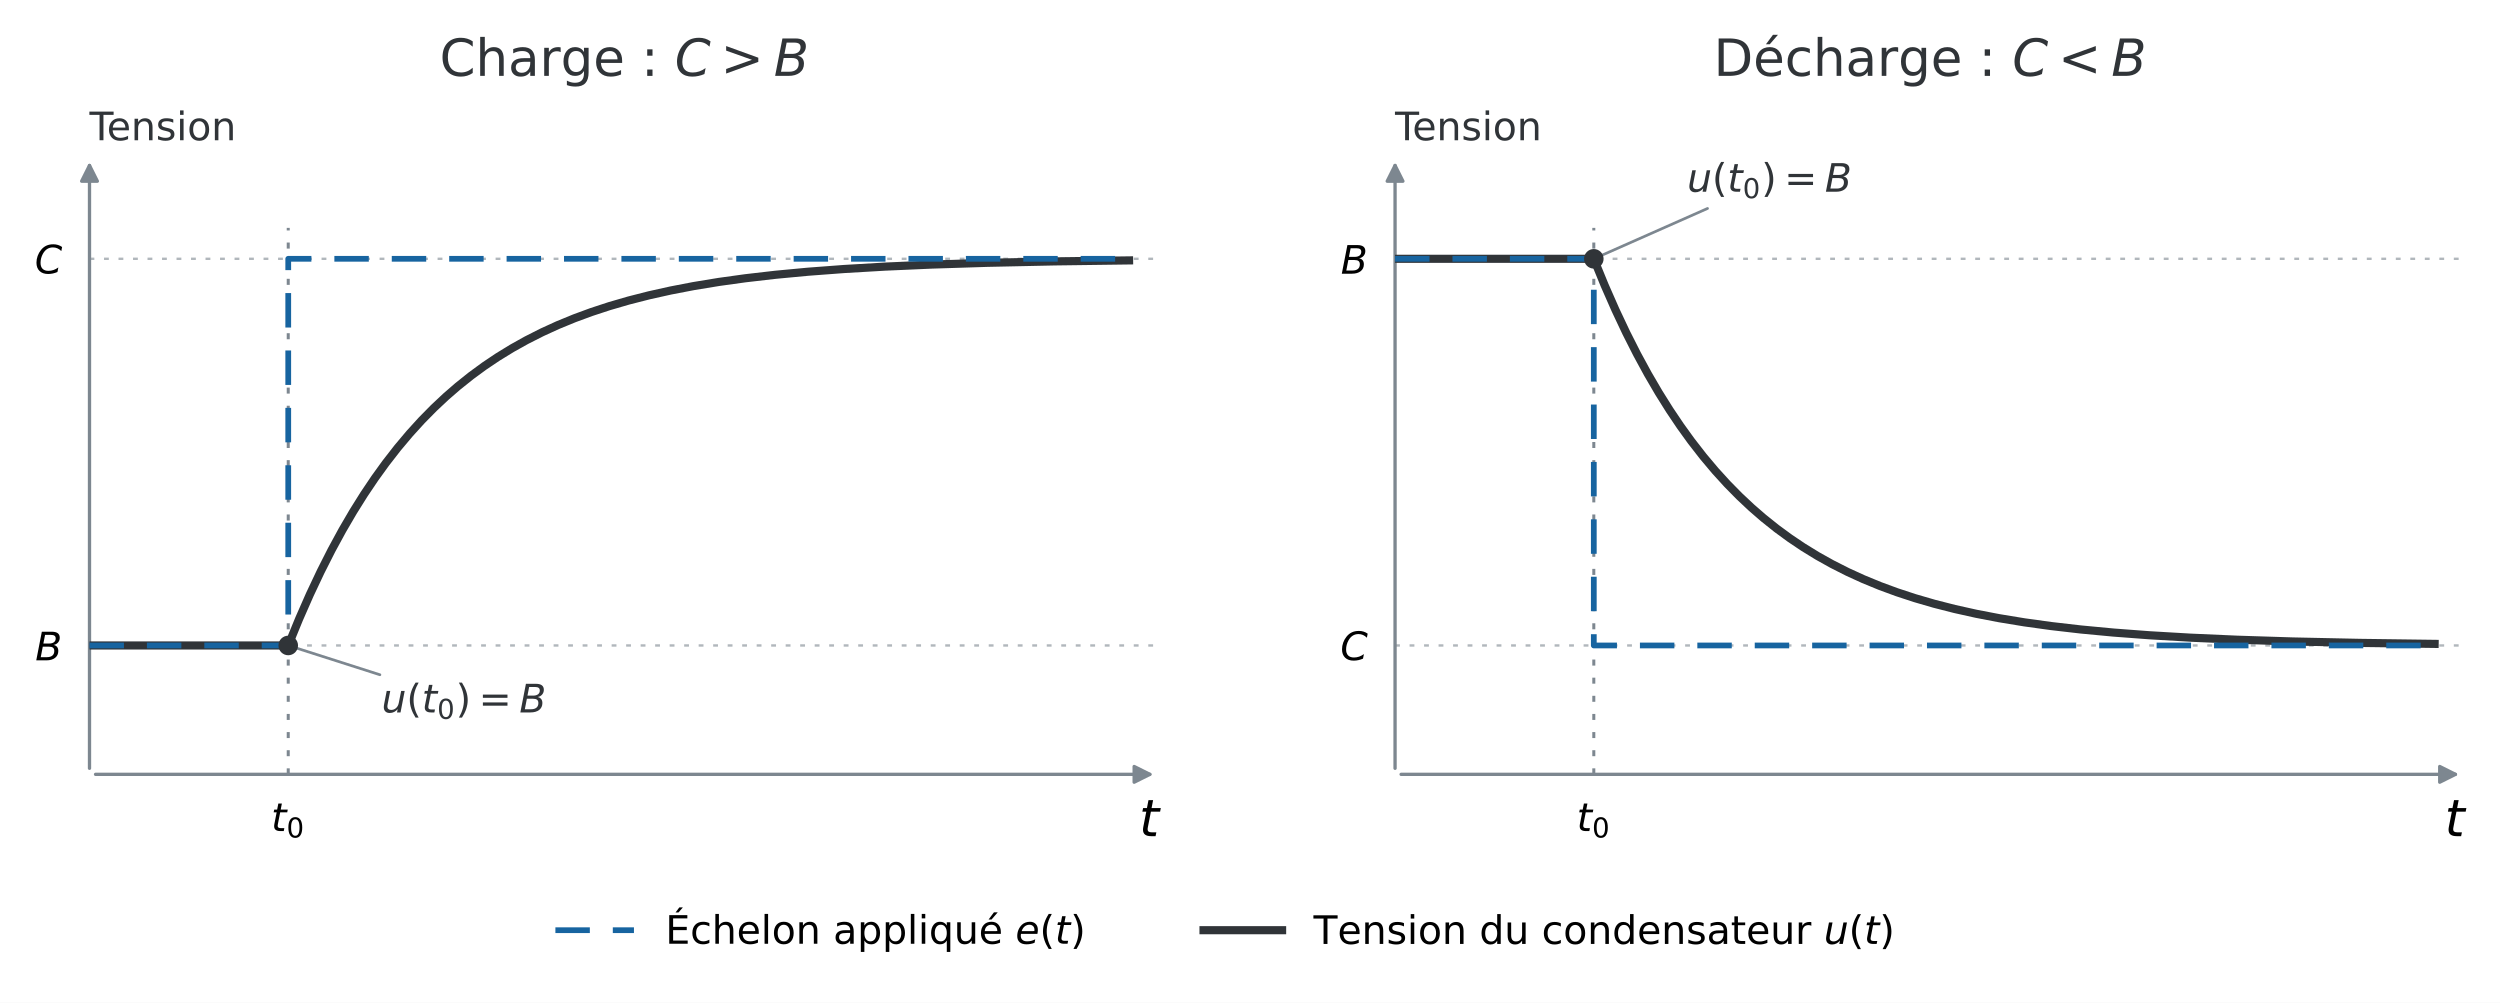
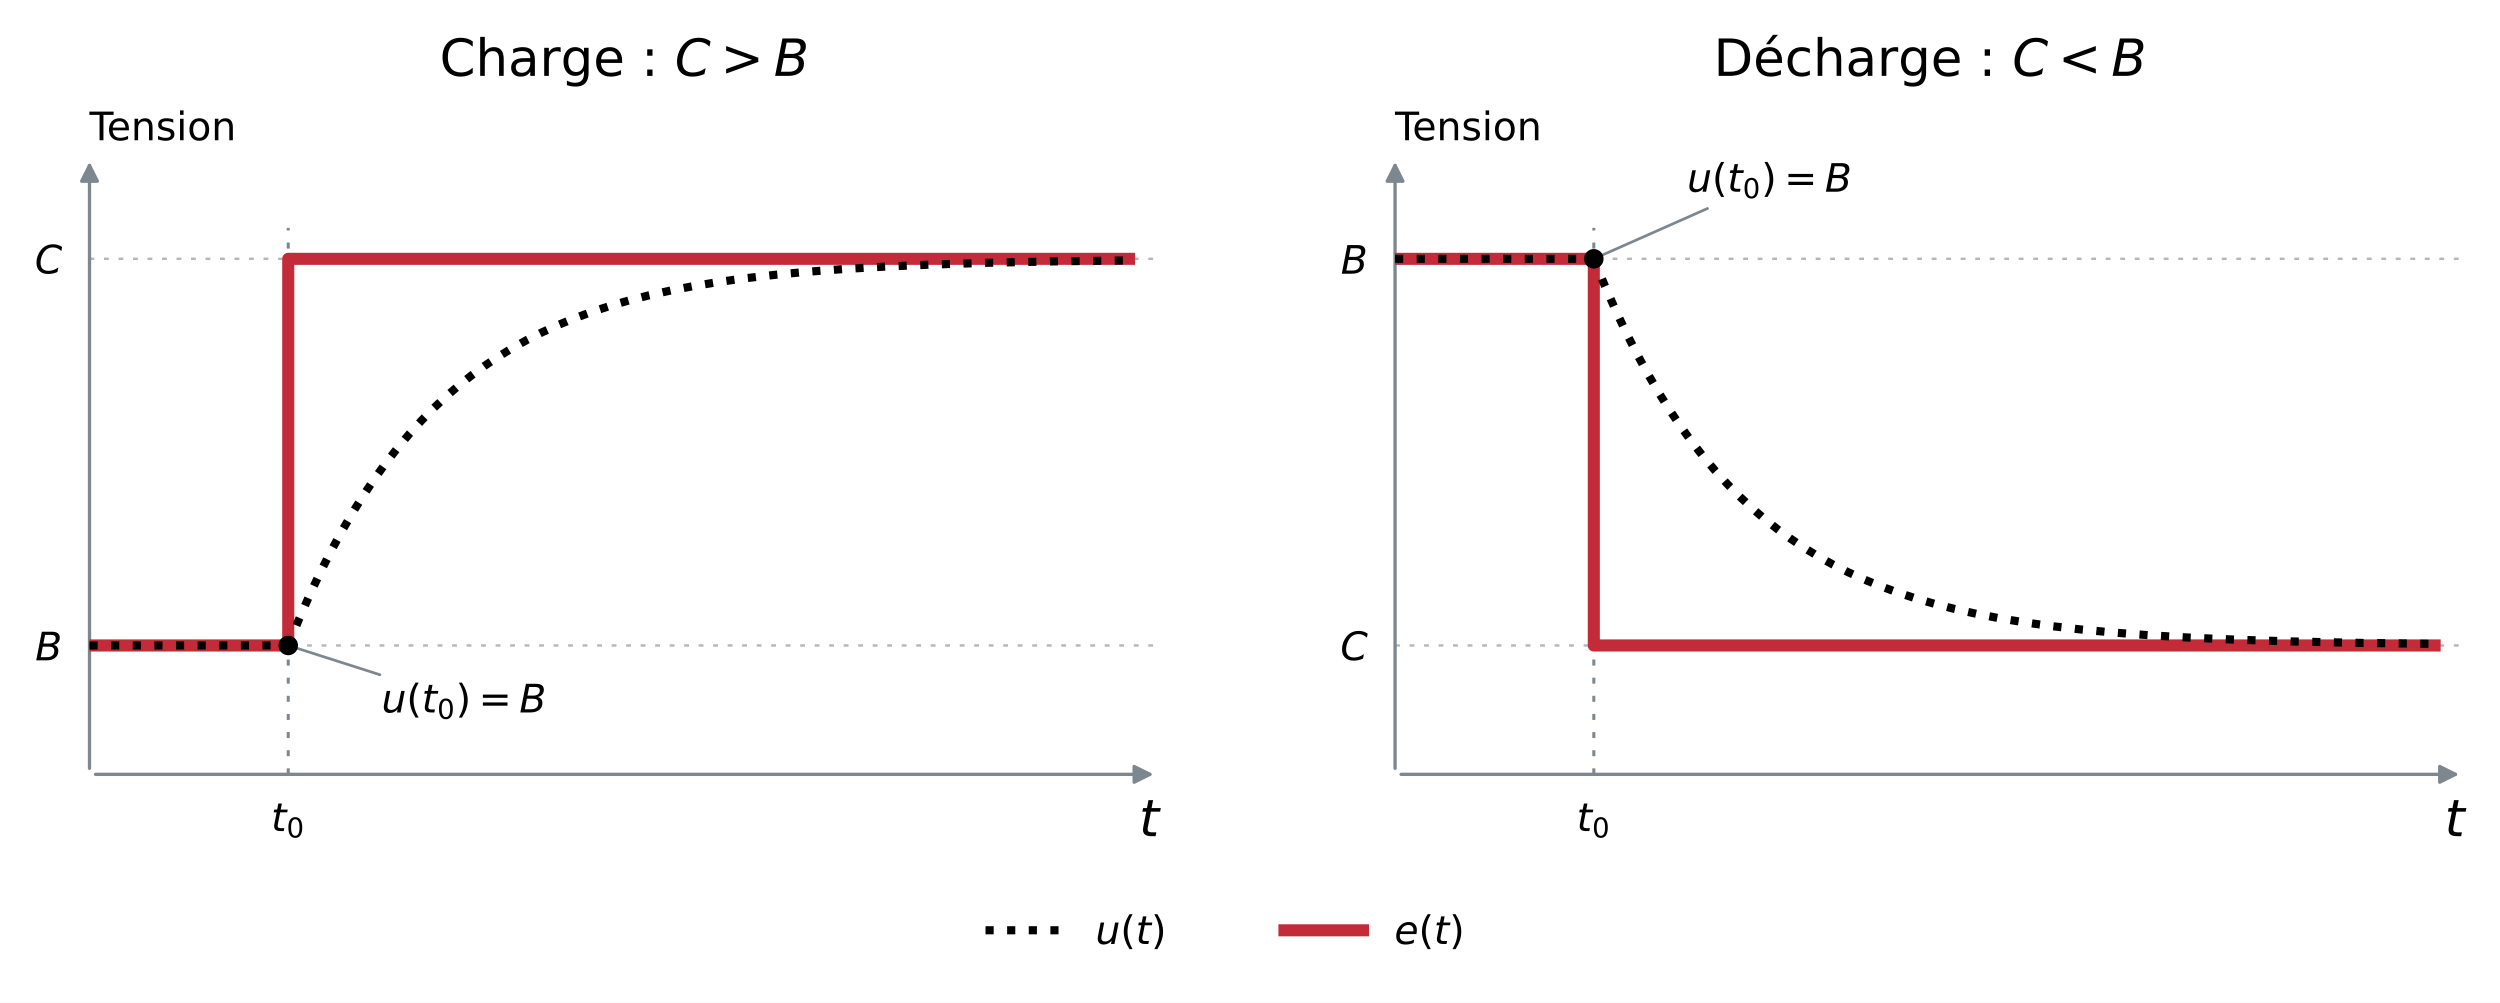
<svg xmlns="http://www.w3.org/2000/svg" xmlns:xlink="http://www.w3.org/1999/xlink" width="827.38pt" height="331.852pt" viewBox="0 0 827.38 331.852" version="1.1">
  <defs>
    <style type="text/css">*{stroke-linejoin: round; stroke-linecap: butt}</style>
  </defs>
  <g id="figure_1">
    <g id="patch_1">
      <path d="M 0 331.852  L 827.38 331.852  L 827.38 0  L 0 0  z " style="fill: #ffffff" />
    </g>
    <g id="axes_1">
      <g id="patch_2">
        <path d="M 29.62 256.272  L 383.782 256.272  L 383.782 48.12  L 29.62 48.12  z " style="fill: #ffffff" />
      </g>
      <g id="matplotlib.axis_1">
        <g id="xtick_1">
          <g id="line2d_1" />
          <g id="text_1">
            <g transform="translate(89.73797 275.15) scale(0.13 -0.13)">
              <defs>
                <path id="DejaVuSans-Oblique-74" d="M 2706 3500  L 2619 3053  L 1472 3053  L 1100 1153  Q 1081 1047 1072 975  Q 1063 903 1063 863  Q 1063 663 1183 572  Q 1303 481 1569 481  L 2150 481  L 2053 0  L 1503 0  Q 991 0 739 200  Q 488 400 488 806  Q 488 878 497 964  Q 506 1050 525 1153  L 897 3053  L 409 3053  L 500 3500  L 978 3500  L 1172 4494  L 1747 4494  L 1556 3500  L 2706 3500  z " transform="scale(0.015625)" />
                <path id="DejaVuSans-30" d="M 2034 4250  Q 1547 4250 1301 3770  Q 1056 3291 1056 2328  Q 1056 1369 1301 889  Q 1547 409 2034 409  Q 2525 409 2770 889  Q 3016 1369 3016 2328  Q 3016 3291 2770 3770  Q 2525 4250 2034 4250  z M 2034 4750  Q 2819 4750 3233 4129  Q 3647 3509 3647 2328  Q 3647 1150 3233 529  Q 2819 -91 2034 -91  Q 1250 -91 836 529  Q 422 1150 422 2328  Q 422 3509 836 4129  Q 1250 4750 2034 4750  z " transform="scale(0.015625)" />
              </defs>
              <use xlink:href="#DejaVuSans-Oblique-74" transform="translate(0 0.78125)" />
              <use xlink:href="#DejaVuSans-30" transform="translate(39.20898 -15.625) scale(0.7)" />
            </g>
          </g>
        </g>
      </g>
      <g id="matplotlib.axis_2">
        <g id="ytick_1">
          <g id="line2d_2" />
          <g id="text_2">
            <g transform="translate(11.65 218.5569) scale(0.13 -0.13)">
              <defs>
                <path id="DejaVuSans-Oblique-42" d="M 1081 4666  L 2694 4666  Q 3350 4666 3675 4422  Q 4000 4178 4000 3688  Q 4000 3238 3720 2911  Q 3441 2584 2988 2516  Q 3375 2428 3569 2181  Q 3763 1934 3763 1522  Q 3763 819 3242 409  Q 2722 0 1819 0  L 172 0  L 1081 4666  z M 1234 2228  L 903 519  L 1919 519  Q 2491 519 2800 781  Q 3109 1044 3109 1522  Q 3109 1891 2904 2059  Q 2700 2228 2247 2228  L 1234 2228  z M 1606 4147  L 1331 2741  L 2272 2741  Q 2775 2741 3058 2959  Q 3341 3178 3341 3566  Q 3341 3869 3150 4008  Q 2959 4147 2541 4147  L 1606 4147  z " transform="scale(0.015625)" />
              </defs>
              <use xlink:href="#DejaVuSans-Oblique-42" transform="translate(0 0.09375)" />
            </g>
          </g>
        </g>
        <g id="ytick_2">
          <g id="line2d_3" />
          <g id="text_3">
            <g transform="translate(11.52 90.59459) scale(0.13 -0.13)">
              <defs>
                <path id="DejaVuSans-Oblique-43" d="M 4447 4306  L 4319 3641  Q 4019 3944 3683 4091  Q 3347 4238 2956 4238  Q 2422 4238 2017 3981  Q 1613 3725 1319 3200  Q 1131 2863 1032 2486  Q 934 2109 934 1728  Q 934 1091 1264 756  Q 1594 422 2222 422  Q 2656 422 3056 561  Q 3456 700 3834 978  L 3688 231  Q 3316 72 2936 -9  Q 2556 -91 2175 -91  Q 1278 -91 773 396  Q 269 884 269 1753  Q 269 2309 461 2846  Q 653 3384 1013 3828  Q 1394 4300 1883 4525  Q 2372 4750 3022 4750  Q 3422 4750 3780 4639  Q 4138 4528 4447 4306  z " transform="scale(0.015625)" />
              </defs>
              <use xlink:href="#DejaVuSans-Oblique-43" transform="translate(0 0.78125)" />
            </g>
          </g>
        </g>
      </g>
      <g id="line2d_4">
-         <path d="M 29.62 213.618  L 383.782 213.618  " clip-path="url(#p8ae6f8249d)" style="fill: none; stroke-dasharray: 1.6,3.2; stroke-dashoffset: 0; stroke: #7d8790; stroke-opacity: 0.6; stroke-width: 0.8" />
+         <path d="M 29.62 213.618  L 383.782 213.618  " clip-path="url(#p1c14d82627)" style="fill: none; stroke-dasharray: 1.6,3.2; stroke-dashoffset: 0; stroke: #7d8790; stroke-opacity: 0.6; stroke-width: 0.8" />
      </g>
      <g id="line2d_5">
-         <path d="M 29.62 85.656  L 383.782 85.656  " clip-path="url(#p8ae6f8249d)" style="fill: none; stroke-dasharray: 1.6,3.2; stroke-dashoffset: 0; stroke: #7d8790; stroke-opacity: 0.6; stroke-width: 0.8" />
+         <path d="M 29.62 85.656  L 383.782 85.656  " clip-path="url(#p1c14d82627)" style="fill: none; stroke-dasharray: 1.6,3.2; stroke-dashoffset: 0; stroke: #7d8790; stroke-opacity: 0.6; stroke-width: 0.8" />
      </g>
      <g id="line2d_6">
-         <path d="M 95.393 256.272  L 95.393 75.419  " clip-path="url(#p8ae6f8249d)" style="fill: none; stroke-dasharray: 2,4; stroke-dashoffset: 0; stroke: #7d8790" />
+         <path d="M 95.393 256.272  L 95.393 75.419  " clip-path="url(#p1c14d82627)" style="fill: none; stroke-dasharray: 2,4; stroke-dashoffset: 0; stroke: #7d8790" />
      </g>
      <g id="patch_3">
        <path d="M 31.622 256.272  Q 206.701 256.272 380.551 256.272  " style="fill: none; stroke: #7d8790; stroke-width: 1.1; stroke-linecap: round" />
        <path d="M 375.351 253.672  L 380.551 256.272  L 375.351 258.872  z " style="fill: #7d8790; stroke: #7d8790; stroke-width: 1.1; stroke-linecap: round" />
      </g>
      <g id="patch_4">
        <path d="M 29.62 254.269  Q 29.62 153.902 29.62 54.764  " style="fill: none; stroke: #7d8790; stroke-width: 1.1; stroke-linecap: round" />
        <path d="M 27.02 59.964  L 29.62 54.764  L 32.22 59.964  z " style="fill: #7d8790; stroke: #7d8790; stroke-width: 1.1; stroke-linecap: round" />
      </g>
      <g id="text_4">
        <g transform="translate(376.9822 276.8671) scale(0.17 -0.17)">
          <use xlink:href="#DejaVuSans-Oblique-74" transform="translate(0 0.78125)" />
        </g>
      </g>
      <g id="text_5">
-         <g style="fill: #303438" transform="translate(29.62 46.41384) scale(0.13 -0.13)">
+         <g transform="translate(29.62 46.41384) scale(0.13 -0.13)">
          <defs>
            <path id="DejaVuSans-54" d="M -19 4666  L 3928 4666  L 3928 4134  L 2272 4134  L 2272 0  L 1638 0  L 1638 4134  L -19 4134  L -19 4666  z " transform="scale(0.015625)" />
            <path id="DejaVuSans-65" d="M 3597 1894  L 3597 1613  L 953 1613  Q 991 1019 1311 708  Q 1631 397 2203 397  Q 2534 397 2845 478  Q 3156 559 3463 722  L 3463 178  Q 3153 47 2828 -22  Q 2503 -91 2169 -91  Q 1331 -91 842 396  Q 353 884 353 1716  Q 353 2575 817 3079  Q 1281 3584 2069 3584  Q 2775 3584 3186 3129  Q 3597 2675 3597 1894  z M 3022 2063  Q 3016 2534 2758 2815  Q 2500 3097 2075 3097  Q 1594 3097 1305 2825  Q 1016 2553 972 2059  L 3022 2063  z " transform="scale(0.015625)" />
            <path id="DejaVuSans-6e" d="M 3513 2113  L 3513 0  L 2938 0  L 2938 2094  Q 2938 2591 2744 2837  Q 2550 3084 2163 3084  Q 1697 3084 1428 2787  Q 1159 2491 1159 1978  L 1159 0  L 581 0  L 581 3500  L 1159 3500  L 1159 2956  Q 1366 3272 1645 3428  Q 1925 3584 2291 3584  Q 2894 3584 3203 3211  Q 3513 2838 3513 2113  z " transform="scale(0.015625)" />
            <path id="DejaVuSans-73" d="M 2834 3397  L 2834 2853  Q 2591 2978 2328 3040  Q 2066 3103 1784 3103  Q 1356 3103 1142 2972  Q 928 2841 928 2578  Q 928 2378 1081 2264  Q 1234 2150 1697 2047  L 1894 2003  Q 2506 1872 2764 1633  Q 3022 1394 3022 966  Q 3022 478 2636 193  Q 2250 -91 1575 -91  Q 1294 -91 989 -36  Q 684 19 347 128  L 347 722  Q 666 556 975 473  Q 1284 391 1588 391  Q 1994 391 2212 530  Q 2431 669 2431 922  Q 2431 1156 2273 1281  Q 2116 1406 1581 1522  L 1381 1569  Q 847 1681 609 1914  Q 372 2147 372 2553  Q 372 3047 722 3315  Q 1072 3584 1716 3584  Q 2034 3584 2315 3537  Q 2597 3491 2834 3397  z " transform="scale(0.015625)" />
            <path id="DejaVuSans-69" d="M 603 3500  L 1178 3500  L 1178 0  L 603 0  L 603 3500  z M 603 4863  L 1178 4863  L 1178 4134  L 603 4134  L 603 4863  z " transform="scale(0.015625)" />
            <path id="DejaVuSans-6f" d="M 1959 3097  Q 1497 3097 1228 2736  Q 959 2375 959 1747  Q 959 1119 1226 758  Q 1494 397 1959 397  Q 2419 397 2687 759  Q 2956 1122 2956 1747  Q 2956 2369 2687 2733  Q 2419 3097 1959 3097  z M 1959 3584  Q 2709 3584 3137 3096  Q 3566 2609 3566 1747  Q 3566 888 3137 398  Q 2709 -91 1959 -91  Q 1206 -91 779 398  Q 353 888 353 1747  Q 353 2609 779 3096  Q 1206 3584 1959 3584  z " transform="scale(0.015625)" />
          </defs>
          <use xlink:href="#DejaVuSans-54" />
          <use xlink:href="#DejaVuSans-65" x="44.084" />
          <use xlink:href="#DejaVuSans-6e" x="105.607" />
          <use xlink:href="#DejaVuSans-73" x="168.986" />
          <use xlink:href="#DejaVuSans-69" x="221.086" />
          <use xlink:href="#DejaVuSans-6f" x="248.869" />
          <use xlink:href="#DejaVuSans-6e" x="310.051" />
        </g>
      </g>
      <g id="line2d_7">
-         <path d="M 29.62 213.618  L 95.393 213.618  " clip-path="url(#p8ae6f8249d)" style="fill: none; stroke: #303438; stroke-width: 2.7; stroke-linecap: square" />
+         <path d="M 29.62 213.618  L 95.393 213.618  L 95.393 85.656  L 373.663 85.656  " clip-path="url(#p1c14d82627)" style="fill: none; stroke: #c42b38; stroke-width: 4; stroke-linecap: square" />
      </g>
      <g id="patch_5">
        <path d="M 125.726 223.311  Q 111.513 218.769 97.3 214.227  " style="fill: none; stroke: #7d8790; stroke-width: 0.9; stroke-linecap: round" />
      </g>
      <g id="text_6">
-         <g style="fill: #303438" transform="translate(126.2768 235.798) scale(0.13 -0.13)">
+         <g transform="translate(126.2768 235.798) scale(0.13 -0.13)">
          <defs>
            <path id="DejaVuSans-Oblique-75" d="M 428 1388  L 838 3500  L 1416 3500  L 1006 1409  Q 975 1256 961 1147  Q 947 1038 947 966  Q 947 700 1109 554  Q 1272 409 1569 409  Q 2031 409 2368 721  Q 2706 1034 2809 1563  L 3194 3500  L 3769 3500  L 3091 0  L 2516 0  L 2631 550  Q 2388 244 2052 76  Q 1716 -91 1338 -91  Q 878 -91 622 161  Q 366 413 366 863  Q 366 956 381 1097  Q 397 1238 428 1388  z " transform="scale(0.015625)" />
            <path id="DejaVuSans-28" d="M 1984 4856  Q 1566 4138 1362 3434  Q 1159 2731 1159 2009  Q 1159 1288 1364 580  Q 1569 -128 1984 -844  L 1484 -844  Q 1016 -109 783 600  Q 550 1309 550 2009  Q 550 2706 781 3412  Q 1013 4119 1484 4856  L 1984 4856  z " transform="scale(0.015625)" />
            <path id="DejaVuSans-29" d="M 513 4856  L 1013 4856  Q 1481 4119 1714 3412  Q 1947 2706 1947 2009  Q 1947 1309 1714 600  Q 1481 -109 1013 -844  L 513 -844  Q 928 -128 1133 580  Q 1338 1288 1338 2009  Q 1338 2731 1133 3434  Q 928 4138 513 4856  z " transform="scale(0.015625)" />
            <path id="DejaVuSans-3d" d="M 678 2906  L 4684 2906  L 4684 2381  L 678 2381  L 678 2906  z M 678 1631  L 4684 1631  L 4684 1100  L 678 1100  L 678 1631  z " transform="scale(0.015625)" />
          </defs>
          <use xlink:href="#DejaVuSans-Oblique-75" transform="translate(0 0.125)" />
          <use xlink:href="#DejaVuSans-28" transform="translate(63.37891 0.125)" />
          <use xlink:href="#DejaVuSans-Oblique-74" transform="translate(102.3926 0.125)" />
          <use xlink:href="#DejaVuSans-30" transform="translate(141.6016 -16.28125) scale(0.7)" />
          <use xlink:href="#DejaVuSans-29" transform="translate(188.8721 0.125)" />
          <use xlink:href="#DejaVuSans-3d" transform="translate(247.3682 0.125)" />
          <use xlink:href="#DejaVuSans-Oblique-42" transform="translate(350.6396 0.125)" />
        </g>
      </g>
      <g id="text_7">
-         <g style="fill: #303438" transform="translate(145.5011 25.12) scale(0.17 -0.17)">
+         <g transform="translate(145.5011 25.12) scale(0.17 -0.17)">
          <defs>
            <path id="DejaVuSans-43" d="M 4122 4306  L 4122 3641  Q 3803 3938 3442 4084  Q 3081 4231 2675 4231  Q 1875 4231 1450 3742  Q 1025 3253 1025 2328  Q 1025 1406 1450 917  Q 1875 428 2675 428  Q 3081 428 3442 575  Q 3803 722 4122 1019  L 4122 359  Q 3791 134 3420 21  Q 3050 -91 2638 -91  Q 1578 -91 968 557  Q 359 1206 359 2328  Q 359 3453 968 4101  Q 1578 4750 2638 4750  Q 3056 4750 3426 4639  Q 3797 4528 4122 4306  z " transform="scale(0.015625)" />
            <path id="DejaVuSans-68" d="M 3513 2113  L 3513 0  L 2938 0  L 2938 2094  Q 2938 2591 2744 2837  Q 2550 3084 2163 3084  Q 1697 3084 1428 2787  Q 1159 2491 1159 1978  L 1159 0  L 581 0  L 581 4863  L 1159 4863  L 1159 2956  Q 1366 3272 1645 3428  Q 1925 3584 2291 3584  Q 2894 3584 3203 3211  Q 3513 2838 3513 2113  z " transform="scale(0.015625)" />
            <path id="DejaVuSans-61" d="M 2194 1759  Q 1497 1759 1228 1600  Q 959 1441 959 1056  Q 959 750 1161 570  Q 1363 391 1709 391  Q 2188 391 2477 730  Q 2766 1069 2766 1631  L 2766 1759  L 2194 1759  z M 3341 1997  L 3341 0  L 2766 0  L 2766 531  Q 2569 213 2275 61  Q 1981 -91 1556 -91  Q 1019 -91 701 211  Q 384 513 384 1019  Q 384 1609 779 1909  Q 1175 2209 1959 2209  L 2766 2209  L 2766 2266  Q 2766 2663 2505 2880  Q 2244 3097 1772 3097  Q 1472 3097 1187 3025  Q 903 2953 641 2809  L 641 3341  Q 956 3463 1253 3523  Q 1550 3584 1831 3584  Q 2591 3584 2966 3190  Q 3341 2797 3341 1997  z " transform="scale(0.015625)" />
            <path id="DejaVuSans-72" d="M 2631 2963  Q 2534 3019 2420 3045  Q 2306 3072 2169 3072  Q 1681 3072 1420 2755  Q 1159 2438 1159 1844  L 1159 0  L 581 0  L 581 3500  L 1159 3500  L 1159 2956  Q 1341 3275 1631 3429  Q 1922 3584 2338 3584  Q 2397 3584 2469 3576  Q 2541 3569 2628 3553  L 2631 2963  z " transform="scale(0.015625)" />
            <path id="DejaVuSans-67" d="M 2906 1791  Q 2906 2416 2648 2759  Q 2391 3103 1925 3103  Q 1463 3103 1205 2759  Q 947 2416 947 1791  Q 947 1169 1205 825  Q 1463 481 1925 481  Q 2391 481 2648 825  Q 2906 1169 2906 1791  z M 3481 434  Q 3481 -459 3084 -895  Q 2688 -1331 1869 -1331  Q 1566 -1331 1297 -1286  Q 1028 -1241 775 -1147  L 775 -588  Q 1028 -725 1275 -790  Q 1522 -856 1778 -856  Q 2344 -856 2625 -561  Q 2906 -266 2906 331  L 2906 616  Q 2728 306 2450 153  Q 2172 0 1784 0  Q 1141 0 747 490  Q 353 981 353 1791  Q 353 2603 747 3093  Q 1141 3584 1784 3584  Q 2172 3584 2450 3431  Q 2728 3278 2906 2969  L 2906 3500  L 3481 3500  L 3481 434  z " transform="scale(0.015625)" />
            <path id="DejaVuSans-20" transform="scale(0.015625)" />
            <path id="DejaVuSans-3a" d="M 750 794  L 1409 794  L 1409 0  L 750 0  L 750 794  z M 750 3309  L 1409 3309  L 1409 2516  L 750 2516  L 750 3309  z " transform="scale(0.015625)" />
            <path id="DejaVuSans-3e" d="M 678 3150  L 678 3719  L 4684 2266  L 4684 1747  L 678 294  L 678 863  L 3897 2003  L 678 3150  z " transform="scale(0.015625)" />
          </defs>
          <use xlink:href="#DejaVuSans-43" transform="translate(0 0.015625)" />
          <use xlink:href="#DejaVuSans-68" transform="translate(69.82422 0.015625)" />
          <use xlink:href="#DejaVuSans-61" transform="translate(133.2031 0.015625)" />
          <use xlink:href="#DejaVuSans-72" transform="translate(194.4824 0.015625)" />
          <use xlink:href="#DejaVuSans-67" transform="translate(235.5957 0.015625)" />
          <use xlink:href="#DejaVuSans-65" transform="translate(299.0723 0.015625)" />
          <use xlink:href="#DejaVuSans-20" transform="translate(360.5957 0.015625)" />
          <use xlink:href="#DejaVuSans-3a" transform="translate(392.3828 0.015625)" />
          <use xlink:href="#DejaVuSans-20" transform="translate(426.0742 0.015625)" />
          <use xlink:href="#DejaVuSans-Oblique-43" transform="translate(457.8613 0.015625)" />
          <use xlink:href="#DejaVuSans-3e" transform="translate(547.168 0.015625)" />
          <use xlink:href="#DejaVuSans-Oblique-42" transform="translate(650.4395 0.015625)" />
        </g>
      </g>
      <g id="line2d_8">
-         <path d="M 95.393 213.618  L 98.976 204.87  L 102.559 196.719  L 106.142 189.126  L 109.724 182.052  L 113.307 175.462  L 116.89 169.322  L 120.473 163.602  L 124.056 158.274  L 127.639 153.309  L 131.62 148.19  L 135.601 143.458  L 139.582 139.084  L 143.563 135.041  L 147.544 131.304  L 151.525 127.85  L 155.904 124.352  L 160.283 121.143  L 164.662 118.201  L 169.439 115.269  L 174.216 112.601  L 179.392 109.981  L 184.567 107.615  L 190.14 105.325  L 195.714 103.273  L 201.685 101.312  L 208.055 99.46  L 214.822 97.732  L 221.988 96.137  L 229.552 94.681  L 237.912 93.307  L 246.67 92.091  L 256.623 90.941  L 267.371 89.93  L 279.314 89.031  L 292.849 88.239  L 308.375 87.556  L 326.688 86.979  L 348.981 86.507  L 373.663 86.179  L 373.663 86.179  " clip-path="url(#p8ae6f8249d)" style="fill: none; stroke: #303438; stroke-width: 2.7; stroke-linecap: square" />
+         <path d="M 29.62 213.618  L 95.393 213.618  " clip-path="url(#p1c14d82627)" style="fill: none; stroke-dasharray: 2.7,4.455; stroke-dashoffset: 0; stroke: #000000; stroke-width: 2.7" />
      </g>
      <g id="line2d_9">
-         <path d="M 29.62 213.618  L 95.393 213.618  L 95.393 85.656  L 373.663 85.656  " clip-path="url(#p8ae6f8249d)" style="fill: none; stroke-dasharray: 11.4,7.6; stroke-dashoffset: 0; stroke: #1764a0; stroke-width: 1.9" />
+         <path d="M 95.393 213.618  L 98.976 204.87  L 102.559 196.719  L 106.142 189.126  L 109.724 182.052  L 113.307 175.462  L 116.89 169.322  L 120.473 163.602  L 124.056 158.274  L 127.639 153.309  L 131.62 148.19  L 135.601 143.458  L 139.582 139.084  L 143.563 135.041  L 147.544 131.304  L 151.525 127.85  L 155.904 124.352  L 160.283 121.143  L 164.662 118.201  L 169.439 115.269  L 174.216 112.601  L 179.392 109.981  L 184.567 107.615  L 190.14 105.325  L 195.714 103.273  L 201.685 101.312  L 208.055 99.46  L 214.822 97.732  L 221.988 96.137  L 229.552 94.681  L 237.912 93.307  L 246.67 92.091  L 256.623 90.941  L 267.371 89.93  L 279.314 89.031  L 292.849 88.239  L 308.375 87.556  L 326.688 86.979  L 348.981 86.507  L 373.663 86.179  L 373.663 86.179  " clip-path="url(#p1c14d82627)" style="fill: none; stroke-dasharray: 2.7,4.455; stroke-dashoffset: 0; stroke: #000000; stroke-width: 2.7" />
      </g>
      <g id="PathCollection_1">
        <defs>
-           <path id="mcc0c9c6568" d="M 0 2.739  C 0.726 2.739 1.423 2.45 1.936 1.936  C 2.45 1.423 2.739 0.726 2.739 0  C 2.739 -0.726 2.45 -1.423 1.936 -1.936  C 1.423 -2.45 0.726 -2.739 0 -2.739  C -0.726 -2.739 -1.423 -2.45 -1.936 -1.936  C -2.45 -1.423 -2.739 -0.726 -2.739 0  C -2.739 0.726 -2.45 1.423 -1.936 1.936  C -1.423 2.45 -0.726 2.739 0 2.739  z " style="stroke: #303438" />
+           <path id="m7253bf0c38" d="M 0 2.739  C 0.726 2.739 1.423 2.45 1.936 1.936  C 2.45 1.423 2.739 0.726 2.739 0  C 2.739 -0.726 2.45 -1.423 1.936 -1.936  C 1.423 -2.45 0.726 -2.739 0 -2.739  C -0.726 -2.739 -1.423 -2.45 -1.936 -1.936  C -2.45 -1.423 -2.739 -0.726 -2.739 0  C -2.739 0.726 -2.45 1.423 -1.936 1.936  C -1.423 2.45 -0.726 2.739 0 2.739  z " style="stroke: #000000" />
        </defs>
-         <g clip-path="url(#p8ae6f8249d)">
-           <use xlink:href="#mcc0c9c6568" x="95.393" y="213.618" style="fill: #303438; stroke: #303438" />
+         <g clip-path="url(#p1c14d82627)">
+           <use xlink:href="#m7253bf0c38" x="95.393" y="213.618" style="stroke: #000000" />
        </g>
      </g>
    </g>
    <g id="axes_2">
      <g id="patch_6">
        <path d="M 461.698 256.272  L 815.86 256.272  L 815.86 48.12  L 461.698 48.12  z " style="fill: #ffffff" />
      </g>
      <g id="matplotlib.axis_3">
        <g id="xtick_2">
          <g id="line2d_10" />
          <g id="text_8">
            <g transform="translate(521.8158 275.15) scale(0.13 -0.13)">
              <use xlink:href="#DejaVuSans-Oblique-74" transform="translate(0 0.78125)" />
              <use xlink:href="#DejaVuSans-30" transform="translate(39.20898 -15.625) scale(0.7)" />
            </g>
          </g>
        </g>
      </g>
      <g id="matplotlib.axis_4">
        <g id="ytick_3">
          <g id="line2d_11" />
          <g id="text_9">
            <g transform="translate(443.7278 90.59459) scale(0.13 -0.13)">
              <use xlink:href="#DejaVuSans-Oblique-42" transform="translate(0 0.09375)" />
            </g>
          </g>
        </g>
        <g id="ytick_4">
          <g id="line2d_12" />
          <g id="text_10">
            <g transform="translate(443.5978 218.5569) scale(0.13 -0.13)">
              <use xlink:href="#DejaVuSans-Oblique-43" transform="translate(0 0.78125)" />
            </g>
          </g>
        </g>
      </g>
      <g id="line2d_13">
-         <path d="M 461.698 85.656  L 815.86 85.656  " clip-path="url(#p90c3659d64)" style="fill: none; stroke-dasharray: 1.6,3.2; stroke-dashoffset: 0; stroke: #7d8790; stroke-opacity: 0.6; stroke-width: 0.8" />
+         <path d="M 461.698 85.656  L 815.86 85.656  " clip-path="url(#p91b53a52f8)" style="fill: none; stroke-dasharray: 1.6,3.2; stroke-dashoffset: 0; stroke: #7d8790; stroke-opacity: 0.6; stroke-width: 0.8" />
      </g>
      <g id="line2d_14">
-         <path d="M 461.698 213.618  L 815.86 213.618  " clip-path="url(#p90c3659d64)" style="fill: none; stroke-dasharray: 1.6,3.2; stroke-dashoffset: 0; stroke: #7d8790; stroke-opacity: 0.6; stroke-width: 0.8" />
+         <path d="M 461.698 213.618  L 815.86 213.618  " clip-path="url(#p91b53a52f8)" style="fill: none; stroke-dasharray: 1.6,3.2; stroke-dashoffset: 0; stroke: #7d8790; stroke-opacity: 0.6; stroke-width: 0.8" />
      </g>
      <g id="line2d_15">
-         <path d="M 527.471 256.272  L 527.471 75.419  " clip-path="url(#p90c3659d64)" style="fill: none; stroke-dasharray: 2,4; stroke-dashoffset: 0; stroke: #7d8790" />
+         <path d="M 527.471 256.272  L 527.471 75.419  " clip-path="url(#p91b53a52f8)" style="fill: none; stroke-dasharray: 2,4; stroke-dashoffset: 0; stroke: #7d8790" />
      </g>
      <g id="patch_7">
        <path d="M 463.7 256.272  Q 638.779 256.272 812.629 256.272  " style="fill: none; stroke: #7d8790; stroke-width: 1.1; stroke-linecap: round" />
        <path d="M 807.429 253.672  L 812.629 256.272  L 807.429 258.872  z " style="fill: #7d8790; stroke: #7d8790; stroke-width: 1.1; stroke-linecap: round" />
      </g>
      <g id="patch_8">
        <path d="M 461.698 254.269  Q 461.698 153.902 461.698 54.764  " style="fill: none; stroke: #7d8790; stroke-width: 1.1; stroke-linecap: round" />
        <path d="M 459.098 59.964  L 461.698 54.764  L 464.298 59.964  z " style="fill: #7d8790; stroke: #7d8790; stroke-width: 1.1; stroke-linecap: round" />
      </g>
      <g id="text_11">
        <g transform="translate(809.06 276.8671) scale(0.17 -0.17)">
          <use xlink:href="#DejaVuSans-Oblique-74" transform="translate(0 0.78125)" />
        </g>
      </g>
      <g id="text_12">
-         <g style="fill: #303438" transform="translate(461.6978 46.41384) scale(0.13 -0.13)">
+         <g transform="translate(461.6978 46.41384) scale(0.13 -0.13)">
          <use xlink:href="#DejaVuSans-54" />
          <use xlink:href="#DejaVuSans-65" x="44.084" />
          <use xlink:href="#DejaVuSans-6e" x="105.607" />
          <use xlink:href="#DejaVuSans-73" x="168.986" />
          <use xlink:href="#DejaVuSans-69" x="221.086" />
          <use xlink:href="#DejaVuSans-6f" x="248.869" />
          <use xlink:href="#DejaVuSans-6e" x="310.051" />
        </g>
      </g>
      <g id="line2d_16">
-         <path d="M 461.698 85.656  L 527.471 85.656  " clip-path="url(#p90c3659d64)" style="fill: none; stroke: #303438; stroke-width: 2.7; stroke-linecap: square" />
+         <path d="M 461.698 85.656  L 527.471 85.656  L 527.471 213.618  L 805.741 213.618  " clip-path="url(#p91b53a52f8)" style="fill: none; stroke: #c42b38; stroke-width: 4; stroke-linecap: square" />
      </g>
      <g id="patch_9">
        <path d="M 565.108 68.988  Q 547.205 76.916 529.302 84.845  " style="fill: none; stroke: #7d8790; stroke-width: 0.9; stroke-linecap: round" />
      </g>
      <g id="text_13">
-         <g style="fill: #303438" transform="translate(558.3546 63.47548) scale(0.13 -0.13)">
+         <g transform="translate(558.3546 63.47548) scale(0.13 -0.13)">
          <use xlink:href="#DejaVuSans-Oblique-75" transform="translate(0 0.125)" />
          <use xlink:href="#DejaVuSans-28" transform="translate(63.37891 0.125)" />
          <use xlink:href="#DejaVuSans-Oblique-74" transform="translate(102.3926 0.125)" />
          <use xlink:href="#DejaVuSans-30" transform="translate(141.6016 -16.28125) scale(0.7)" />
          <use xlink:href="#DejaVuSans-29" transform="translate(188.8721 0.125)" />
          <use xlink:href="#DejaVuSans-3d" transform="translate(247.3682 0.125)" />
          <use xlink:href="#DejaVuSans-Oblique-42" transform="translate(350.6396 0.125)" />
        </g>
      </g>
      <g id="text_14">
-         <g style="fill: #303438" transform="translate(567.1239 25.12) scale(0.17 -0.17)">
+         <g transform="translate(567.1239 25.12) scale(0.17 -0.17)">
          <defs>
            <path id="DejaVuSans-44" d="M 1259 4147  L 1259 519  L 2022 519  Q 2988 519 3436 956  Q 3884 1394 3884 2338  Q 3884 3275 3436 3711  Q 2988 4147 2022 4147  L 1259 4147  z M 628 4666  L 1925 4666  Q 3281 4666 3915 4102  Q 4550 3538 4550 2338  Q 4550 1131 3912 565  Q 3275 0 1925 0  L 628 0  L 628 4666  z " transform="scale(0.015625)" />
            <path id="DejaVuSans-e9" d="M 3597 1894  L 3597 1613  L 953 1613  Q 991 1019 1311 708  Q 1631 397 2203 397  Q 2534 397 2845 478  Q 3156 559 3463 722  L 3463 178  Q 3153 47 2828 -22  Q 2503 -91 2169 -91  Q 1331 -91 842 396  Q 353 884 353 1716  Q 353 2575 817 3079  Q 1281 3584 2069 3584  Q 2775 3584 3186 3129  Q 3597 2675 3597 1894  z M 3022 2063  Q 3016 2534 2758 2815  Q 2500 3097 2075 3097  Q 1594 3097 1305 2825  Q 1016 2553 972 2059  L 3022 2063  z M 2466 5119  L 3088 5119  L 2070 3944  L 1591 3944  L 2466 5119  z " transform="scale(0.015625)" />
            <path id="DejaVuSans-63" d="M 3122 3366  L 3122 2828  Q 2878 2963 2633 3030  Q 2388 3097 2138 3097  Q 1578 3097 1268 2742  Q 959 2388 959 1747  Q 959 1106 1268 751  Q 1578 397 2138 397  Q 2388 397 2633 464  Q 2878 531 3122 666  L 3122 134  Q 2881 22 2623 -34  Q 2366 -91 2075 -91  Q 1284 -91 818 406  Q 353 903 353 1747  Q 353 2603 823 3093  Q 1294 3584 2113 3584  Q 2378 3584 2631 3529  Q 2884 3475 3122 3366  z " transform="scale(0.015625)" />
            <path id="DejaVuSans-3c" d="M 4684 3150  L 1459 2003  L 4684 863  L 4684 294  L 678 1747  L 678 2266  L 4684 3719  L 4684 3150  z " transform="scale(0.015625)" />
          </defs>
          <use xlink:href="#DejaVuSans-44" transform="translate(0 0.015625)" />
          <use xlink:href="#DejaVuSans-e9" transform="translate(77.00195 0.015625)" />
          <use xlink:href="#DejaVuSans-63" transform="translate(138.5254 0.015625)" />
          <use xlink:href="#DejaVuSans-68" transform="translate(193.5059 0.015625)" />
          <use xlink:href="#DejaVuSans-61" transform="translate(256.8848 0.015625)" />
          <use xlink:href="#DejaVuSans-72" transform="translate(318.1641 0.015625)" />
          <use xlink:href="#DejaVuSans-67" transform="translate(359.2773 0.015625)" />
          <use xlink:href="#DejaVuSans-65" transform="translate(422.7539 0.015625)" />
          <use xlink:href="#DejaVuSans-20" transform="translate(484.2773 0.015625)" />
          <use xlink:href="#DejaVuSans-3a" transform="translate(516.0645 0.015625)" />
          <use xlink:href="#DejaVuSans-20" transform="translate(549.7559 0.015625)" />
          <use xlink:href="#DejaVuSans-Oblique-43" transform="translate(581.543 0.015625)" />
          <use xlink:href="#DejaVuSans-3c" transform="translate(670.8496 0.015625)" />
          <use xlink:href="#DejaVuSans-Oblique-42" transform="translate(774.1211 0.015625)" />
        </g>
      </g>
      <g id="line2d_17">
-         <path d="M 527.471 85.656  L 531.054 94.404  L 534.637 102.554  L 538.219 110.147  L 541.802 117.221  L 545.385 123.811  L 548.968 129.951  L 552.551 135.671  L 556.134 141  L 559.717 145.965  L 563.698 151.084  L 567.679 155.816  L 571.66 160.189  L 575.641 164.232  L 579.622 167.969  L 583.603 171.423  L 587.982 174.922  L 592.361 178.13  L 596.74 181.072  L 601.517 184.005  L 606.294 186.673  L 611.469 189.293  L 616.645 191.658  L 622.218 193.949  L 627.791 196  L 633.763 197.962  L 640.132 199.814  L 646.9 201.542  L 654.066 203.137  L 661.63 204.592  L 669.99 205.967  L 678.748 207.183  L 688.7 208.332  L 699.449 209.344  L 711.392 210.242  L 724.927 211.035  L 740.453 211.717  L 758.766 212.295  L 781.059 212.766  L 805.741 213.095  L 805.741 213.095  " clip-path="url(#p90c3659d64)" style="fill: none; stroke: #303438; stroke-width: 2.7; stroke-linecap: square" />
+         <path d="M 461.698 85.656  L 527.471 85.656  " clip-path="url(#p91b53a52f8)" style="fill: none; stroke-dasharray: 2.7,4.455; stroke-dashoffset: 0; stroke: #000000; stroke-width: 2.7" />
      </g>
      <g id="line2d_18">
-         <path d="M 461.698 85.656  L 527.471 85.656  L 527.471 213.618  L 805.741 213.618  " clip-path="url(#p90c3659d64)" style="fill: none; stroke-dasharray: 11.4,7.6; stroke-dashoffset: 0; stroke: #1764a0; stroke-width: 1.9" />
+         <path d="M 527.471 85.656  L 531.054 94.404  L 534.637 102.554  L 538.219 110.147  L 541.802 117.221  L 545.385 123.811  L 548.968 129.951  L 552.551 135.671  L 556.134 141  L 559.717 145.965  L 563.698 151.084  L 567.679 155.816  L 571.66 160.189  L 575.641 164.232  L 579.622 167.969  L 583.603 171.423  L 587.982 174.922  L 592.361 178.13  L 596.74 181.072  L 601.517 184.005  L 606.294 186.673  L 611.469 189.293  L 616.645 191.658  L 622.218 193.949  L 627.791 196  L 633.763 197.962  L 640.132 199.814  L 646.9 201.542  L 654.066 203.137  L 661.63 204.592  L 669.99 205.967  L 678.748 207.183  L 688.7 208.332  L 699.449 209.344  L 711.392 210.242  L 724.927 211.035  L 740.453 211.717  L 758.766 212.295  L 781.059 212.766  L 805.741 213.095  L 805.741 213.095  " clip-path="url(#p91b53a52f8)" style="fill: none; stroke-dasharray: 2.7,4.455; stroke-dashoffset: 0; stroke: #000000; stroke-width: 2.7" />
      </g>
      <g id="PathCollection_2">
-         <g clip-path="url(#p90c3659d64)">
-           <use xlink:href="#mcc0c9c6568" x="527.471" y="85.656" style="fill: #303438; stroke: #303438" />
+         <g clip-path="url(#p91b53a52f8)">
+           <use xlink:href="#m7253bf0c38" x="527.471" y="85.656" style="stroke: #000000" />
        </g>
      </g>
    </g>
    <g id="legend_1">
      <g id="line2d_19">
-         <path d="M 183.81 307.852  L 196.81 307.852  L 209.81 307.852  " style="fill: none; stroke-dasharray: 11.4,7.6; stroke-dashoffset: 0; stroke: #1764a0; stroke-width: 1.9" />
+         <path d="M 326.16 307.878  L 339.16 307.878  L 352.16 307.878  " style="fill: none; stroke-dasharray: 2.7,4.455; stroke-dashoffset: 0; stroke: #000000; stroke-width: 2.7" />
      </g>
      <g id="text_15">
-         <g transform="translate(220.21 312.402) scale(0.13 -0.13)">
-           <defs>
-             <path id="DejaVuSans-c9" d="M 628 4666  L 3578 4666  L 3578 4134  L 1259 4134  L 1259 2753  L 3481 2753  L 3481 2222  L 1259 2222  L 1259 531  L 3634 531  L 3634 0  L 628 0  L 628 4666  z M 2268 5921  L 2846 5921  L 2134 5096  L 1655 5096  L 2268 5921  z " transform="scale(0.015625)" />
-             <path id="DejaVuSans-6c" d="M 603 4863  L 1178 4863  L 1178 0  L 603 0  L 603 4863  z " transform="scale(0.015625)" />
-             <path id="DejaVuSans-70" d="M 1159 525  L 1159 -1331  L 581 -1331  L 581 3500  L 1159 3500  L 1159 2969  Q 1341 3281 1617 3432  Q 1894 3584 2278 3584  Q 2916 3584 3314 3078  Q 3713 2572 3713 1747  Q 3713 922 3314 415  Q 2916 -91 2278 -91  Q 1894 -91 1617 61  Q 1341 213 1159 525  z M 3116 1747  Q 3116 2381 2855 2742  Q 2594 3103 2138 3103  Q 1681 3103 1420 2742  Q 1159 2381 1159 1747  Q 1159 1113 1420 752  Q 1681 391 2138 391  Q 2594 391 2855 752  Q 3116 1113 3116 1747  z " transform="scale(0.015625)" />
-             <path id="DejaVuSans-71" d="M 947 1747  Q 947 1113 1208 752  Q 1469 391 1925 391  Q 2381 391 2643 752  Q 2906 1113 2906 1747  Q 2906 2381 2643 2742  Q 2381 3103 1925 3103  Q 1469 3103 1208 2742  Q 947 2381 947 1747  z M 2906 525  Q 2725 213 2448 61  Q 2172 -91 1784 -91  Q 1150 -91 751 415  Q 353 922 353 1747  Q 353 2572 751 3078  Q 1150 3584 1784 3584  Q 2172 3584 2448 3432  Q 2725 3281 2906 2969  L 2906 3500  L 3481 3500  L 3481 -1331  L 2906 -1331  L 2906 525  z " transform="scale(0.015625)" />
-             <path id="DejaVuSans-75" d="M 544 1381  L 544 3500  L 1119 3500  L 1119 1403  Q 1119 906 1312 657  Q 1506 409 1894 409  Q 2359 409 2629 706  Q 2900 1003 2900 1516  L 2900 3500  L 3475 3500  L 3475 0  L 2900 0  L 2900 538  Q 2691 219 2414 64  Q 2138 -91 1772 -91  Q 1169 -91 856 284  Q 544 659 544 1381  z M 1991 3584  L 1991 3584  z " transform="scale(0.015625)" />
+         <g transform="translate(362.56 312.4284) scale(0.13 -0.13)">
+           <use xlink:href="#DejaVuSans-Oblique-75" transform="translate(0 0.125)" />
+           <use xlink:href="#DejaVuSans-28" transform="translate(63.37891 0.125)" />
+           <use xlink:href="#DejaVuSans-Oblique-74" transform="translate(102.3926 0.125)" />
+           <use xlink:href="#DejaVuSans-29" transform="translate(141.6016 0.125)" />
+         </g>
+       </g>
+       <g id="line2d_20">
+         <path d="M 425.09 307.878  L 438.09 307.878  L 451.09 307.878  " style="fill: none; stroke: #c42b38; stroke-width: 4; stroke-linecap: square" />
+       </g>
+       <g id="text_16">
+         <g transform="translate(461.49 312.4284) scale(0.13 -0.13)">
+           <defs>
            <path id="DejaVuSans-Oblique-65" d="M 3078 2063  Q 3088 2113 3092 2166  Q 3097 2219 3097 2272  Q 3097 2653 2873 2875  Q 2650 3097 2266 3097  Q 1838 3097 1509 2826  Q 1181 2556 1013 2059  L 3078 2063  z M 3578 1613  L 903 1613  Q 884 1494 878 1425  Q 872 1356 872 1306  Q 872 872 1139 634  Q 1406 397 1894 397  Q 2269 397 2603 481  Q 2938 566 3225 728  L 3116 159  Q 2806 34 2476 -28  Q 2147 -91 1806 -91  Q 1078 -91 686 257  Q 294 606 294 1247  Q 294 1794 489 2264  Q 684 2734 1063 3103  Q 1306 3334 1642 3459  Q 1978 3584 2356 3584  Q 2950 3584 3301 3228  Q 3653 2872 3653 2272  Q 3653 2128 3634 1964  Q 3616 1800 3578 1613  z " transform="scale(0.015625)" />
          </defs>
-           <use xlink:href="#DejaVuSans-c9" transform="translate(0 0.484375)" />
-           <use xlink:href="#DejaVuSans-63" transform="translate(63.18359 0.484375)" />
-           <use xlink:href="#DejaVuSans-68" transform="translate(118.1641 0.484375)" />
-           <use xlink:href="#DejaVuSans-65" transform="translate(181.543 0.484375)" />
-           <use xlink:href="#DejaVuSans-6c" transform="translate(243.0664 0.484375)" />
-           <use xlink:href="#DejaVuSans-6f" transform="translate(270.8496 0.484375)" />
-           <use xlink:href="#DejaVuSans-6e" transform="translate(332.0312 0.484375)" />
-           <use xlink:href="#DejaVuSans-20" transform="translate(395.4102 0.484375)" />
-           <use xlink:href="#DejaVuSans-61" transform="translate(427.1973 0.484375)" />
-           <use xlink:href="#DejaVuSans-70" transform="translate(488.4766 0.484375)" />
-           <use xlink:href="#DejaVuSans-70" transform="translate(551.9531 0.484375)" />
-           <use xlink:href="#DejaVuSans-6c" transform="translate(615.4297 0.484375)" />
-           <use xlink:href="#DejaVuSans-69" transform="translate(643.2129 0.484375)" />
-           <use xlink:href="#DejaVuSans-71" transform="translate(670.9961 0.484375)" />
-           <use xlink:href="#DejaVuSans-75" transform="translate(734.4727 0.484375)" />
-           <use xlink:href="#DejaVuSans-e9" transform="translate(797.8516 0.484375)" />
-           <use xlink:href="#DejaVuSans-20" transform="translate(859.375 0.484375)" />
-           <use xlink:href="#DejaVuSans-Oblique-65" transform="translate(891.1621 0.484375)" />
-           <use xlink:href="#DejaVuSans-28" transform="translate(952.6855 0.484375)" />
-           <use xlink:href="#DejaVuSans-Oblique-74" transform="translate(991.6992 0.484375)" />
-           <use xlink:href="#DejaVuSans-29" transform="translate(1030.908 0.484375)" />
-         </g>
-       </g>
-       <g id="line2d_20">
-         <path d="M 398.31 307.852  L 411.31 307.852  L 424.31 307.852  " style="fill: none; stroke: #303438; stroke-width: 2.7; stroke-linecap: square" />
-       </g>
-       <g id="text_16">
-         <g transform="translate(434.71 312.402) scale(0.13 -0.13)">
-           <defs>
-             <path id="DejaVuSans-64" d="M 2906 2969  L 2906 4863  L 3481 4863  L 3481 0  L 2906 0  L 2906 525  Q 2725 213 2448 61  Q 2172 -91 1784 -91  Q 1150 -91 751 415  Q 353 922 353 1747  Q 353 2572 751 3078  Q 1150 3584 1784 3584  Q 2172 3584 2448 3432  Q 2725 3281 2906 2969  z M 947 1747  Q 947 1113 1208 752  Q 1469 391 1925 391  Q 2381 391 2643 752  Q 2906 1113 2906 1747  Q 2906 2381 2643 2742  Q 2381 3103 1925 3103  Q 1469 3103 1208 2742  Q 947 2381 947 1747  z " transform="scale(0.015625)" />
-             <path id="DejaVuSans-74" d="M 1172 4494  L 1172 3500  L 2356 3500  L 2356 3053  L 1172 3053  L 1172 1153  Q 1172 725 1289 603  Q 1406 481 1766 481  L 2356 481  L 2356 0  L 1766 0  Q 1100 0 847 248  Q 594 497 594 1153  L 594 3053  L 172 3053  L 172 3500  L 594 3500  L 594 4494  L 1172 4494  z " transform="scale(0.015625)" />
-           </defs>
-           <use xlink:href="#DejaVuSans-54" transform="translate(0 0.015625)" />
-           <use xlink:href="#DejaVuSans-65" transform="translate(61.08398 0.015625)" />
-           <use xlink:href="#DejaVuSans-6e" transform="translate(122.6074 0.015625)" />
-           <use xlink:href="#DejaVuSans-73" transform="translate(185.9863 0.015625)" />
-           <use xlink:href="#DejaVuSans-69" transform="translate(238.0859 0.015625)" />
-           <use xlink:href="#DejaVuSans-6f" transform="translate(265.8691 0.015625)" />
-           <use xlink:href="#DejaVuSans-6e" transform="translate(327.0508 0.015625)" />
-           <use xlink:href="#DejaVuSans-20" transform="translate(390.4297 0.015625)" />
-           <use xlink:href="#DejaVuSans-64" transform="translate(422.2168 0.015625)" />
-           <use xlink:href="#DejaVuSans-75" transform="translate(485.6934 0.015625)" />
-           <use xlink:href="#DejaVuSans-20" transform="translate(549.0723 0.015625)" />
-           <use xlink:href="#DejaVuSans-63" transform="translate(580.8594 0.015625)" />
-           <use xlink:href="#DejaVuSans-6f" transform="translate(635.8398 0.015625)" />
-           <use xlink:href="#DejaVuSans-6e" transform="translate(697.0215 0.015625)" />
-           <use xlink:href="#DejaVuSans-64" transform="translate(760.4004 0.015625)" />
-           <use xlink:href="#DejaVuSans-65" transform="translate(823.877 0.015625)" />
-           <use xlink:href="#DejaVuSans-6e" transform="translate(885.4004 0.015625)" />
-           <use xlink:href="#DejaVuSans-73" transform="translate(948.7793 0.015625)" />
-           <use xlink:href="#DejaVuSans-61" transform="translate(1000.879 0.015625)" />
-           <use xlink:href="#DejaVuSans-74" transform="translate(1062.158 0.015625)" />
-           <use xlink:href="#DejaVuSans-65" transform="translate(1101.367 0.015625)" />
-           <use xlink:href="#DejaVuSans-75" transform="translate(1162.891 0.015625)" />
-           <use xlink:href="#DejaVuSans-72" transform="translate(1226.27 0.015625)" />
-           <use xlink:href="#DejaVuSans-20" transform="translate(1267.383 0.015625)" />
-           <use xlink:href="#DejaVuSans-Oblique-75" transform="translate(1299.17 0.015625)" />
-           <use xlink:href="#DejaVuSans-28" transform="translate(1362.549 0.015625)" />
-           <use xlink:href="#DejaVuSans-Oblique-74" transform="translate(1401.562 0.015625)" />
-           <use xlink:href="#DejaVuSans-29" transform="translate(1440.771 0.015625)" />
+           <use xlink:href="#DejaVuSans-Oblique-65" transform="translate(0 0.125)" />
+           <use xlink:href="#DejaVuSans-28" transform="translate(61.52344 0.125)" />
+           <use xlink:href="#DejaVuSans-Oblique-74" transform="translate(100.5371 0.125)" />
+           <use xlink:href="#DejaVuSans-29" transform="translate(139.7461 0.125)" />
        </g>
      </g>
    </g>
  </g>
  <defs>
-     <clipPath id="p8ae6f8249d">
+     <clipPath id="p1c14d82627">
      <rect x="29.62" y="48.12" width="354.162" height="208.152" />
    </clipPath>
-     <clipPath id="p90c3659d64">
+     <clipPath id="p91b53a52f8">
      <rect x="461.698" y="48.12" width="354.162" height="208.152" />
    </clipPath>
  </defs>
</svg>
